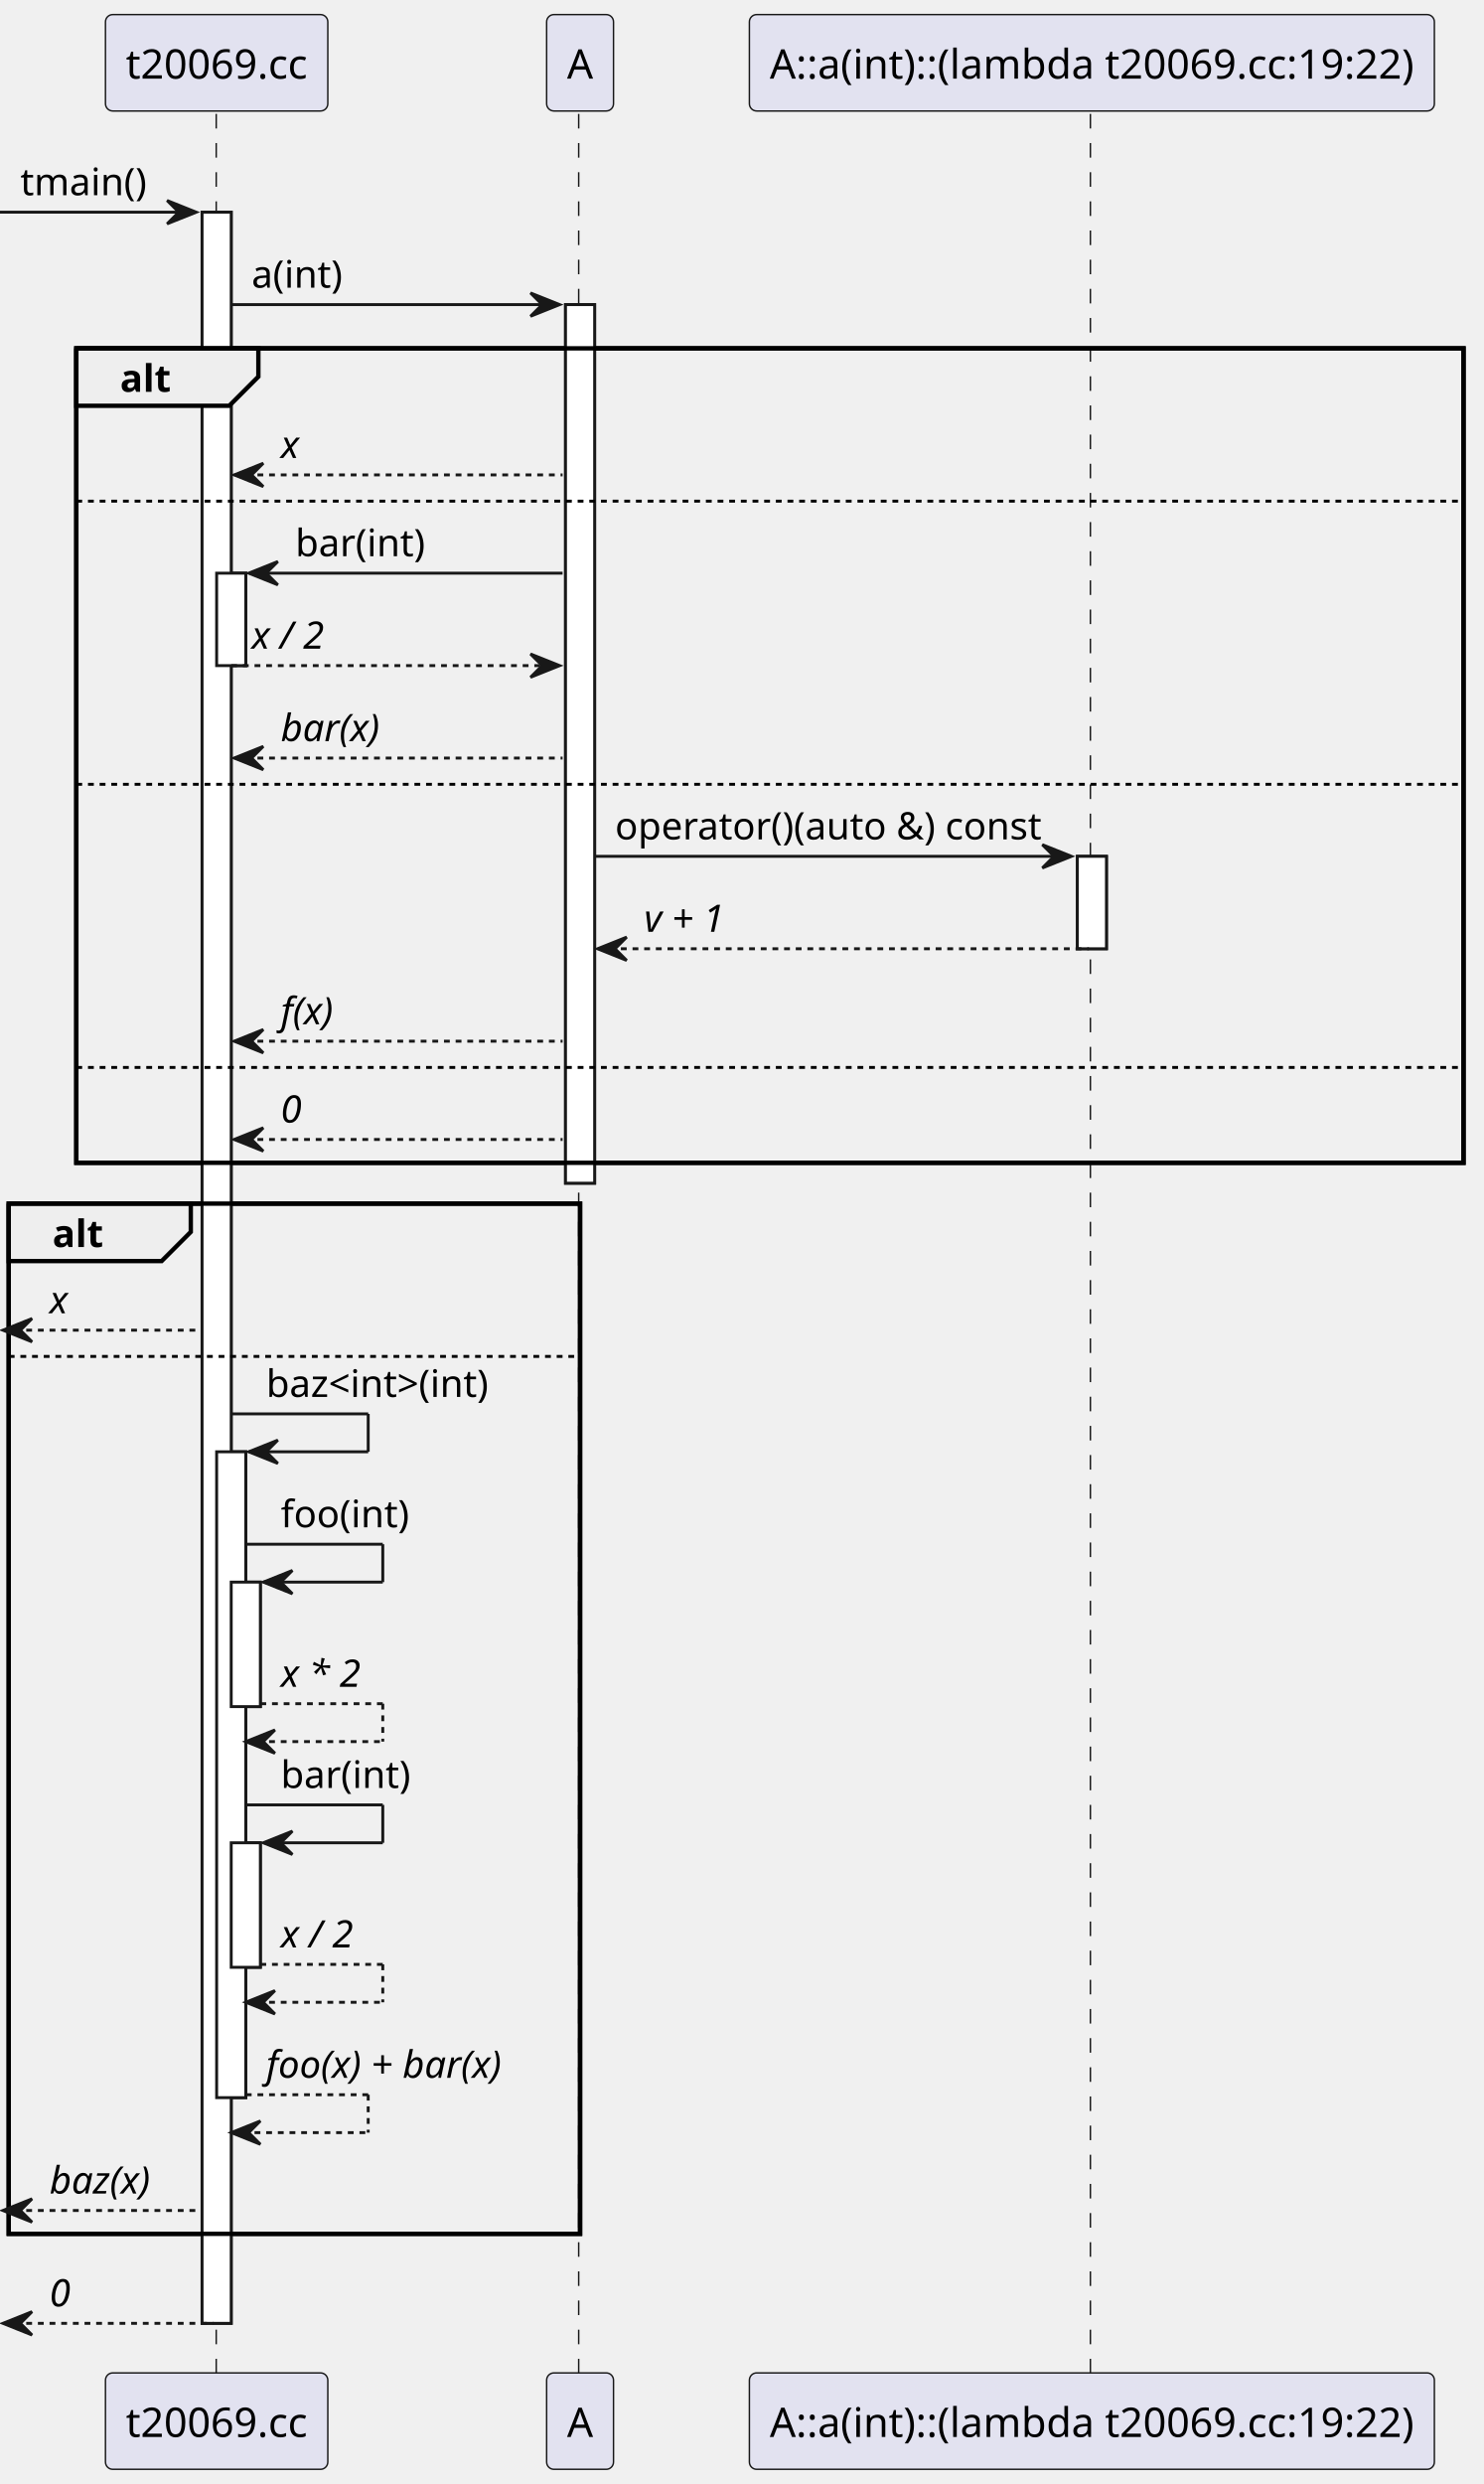
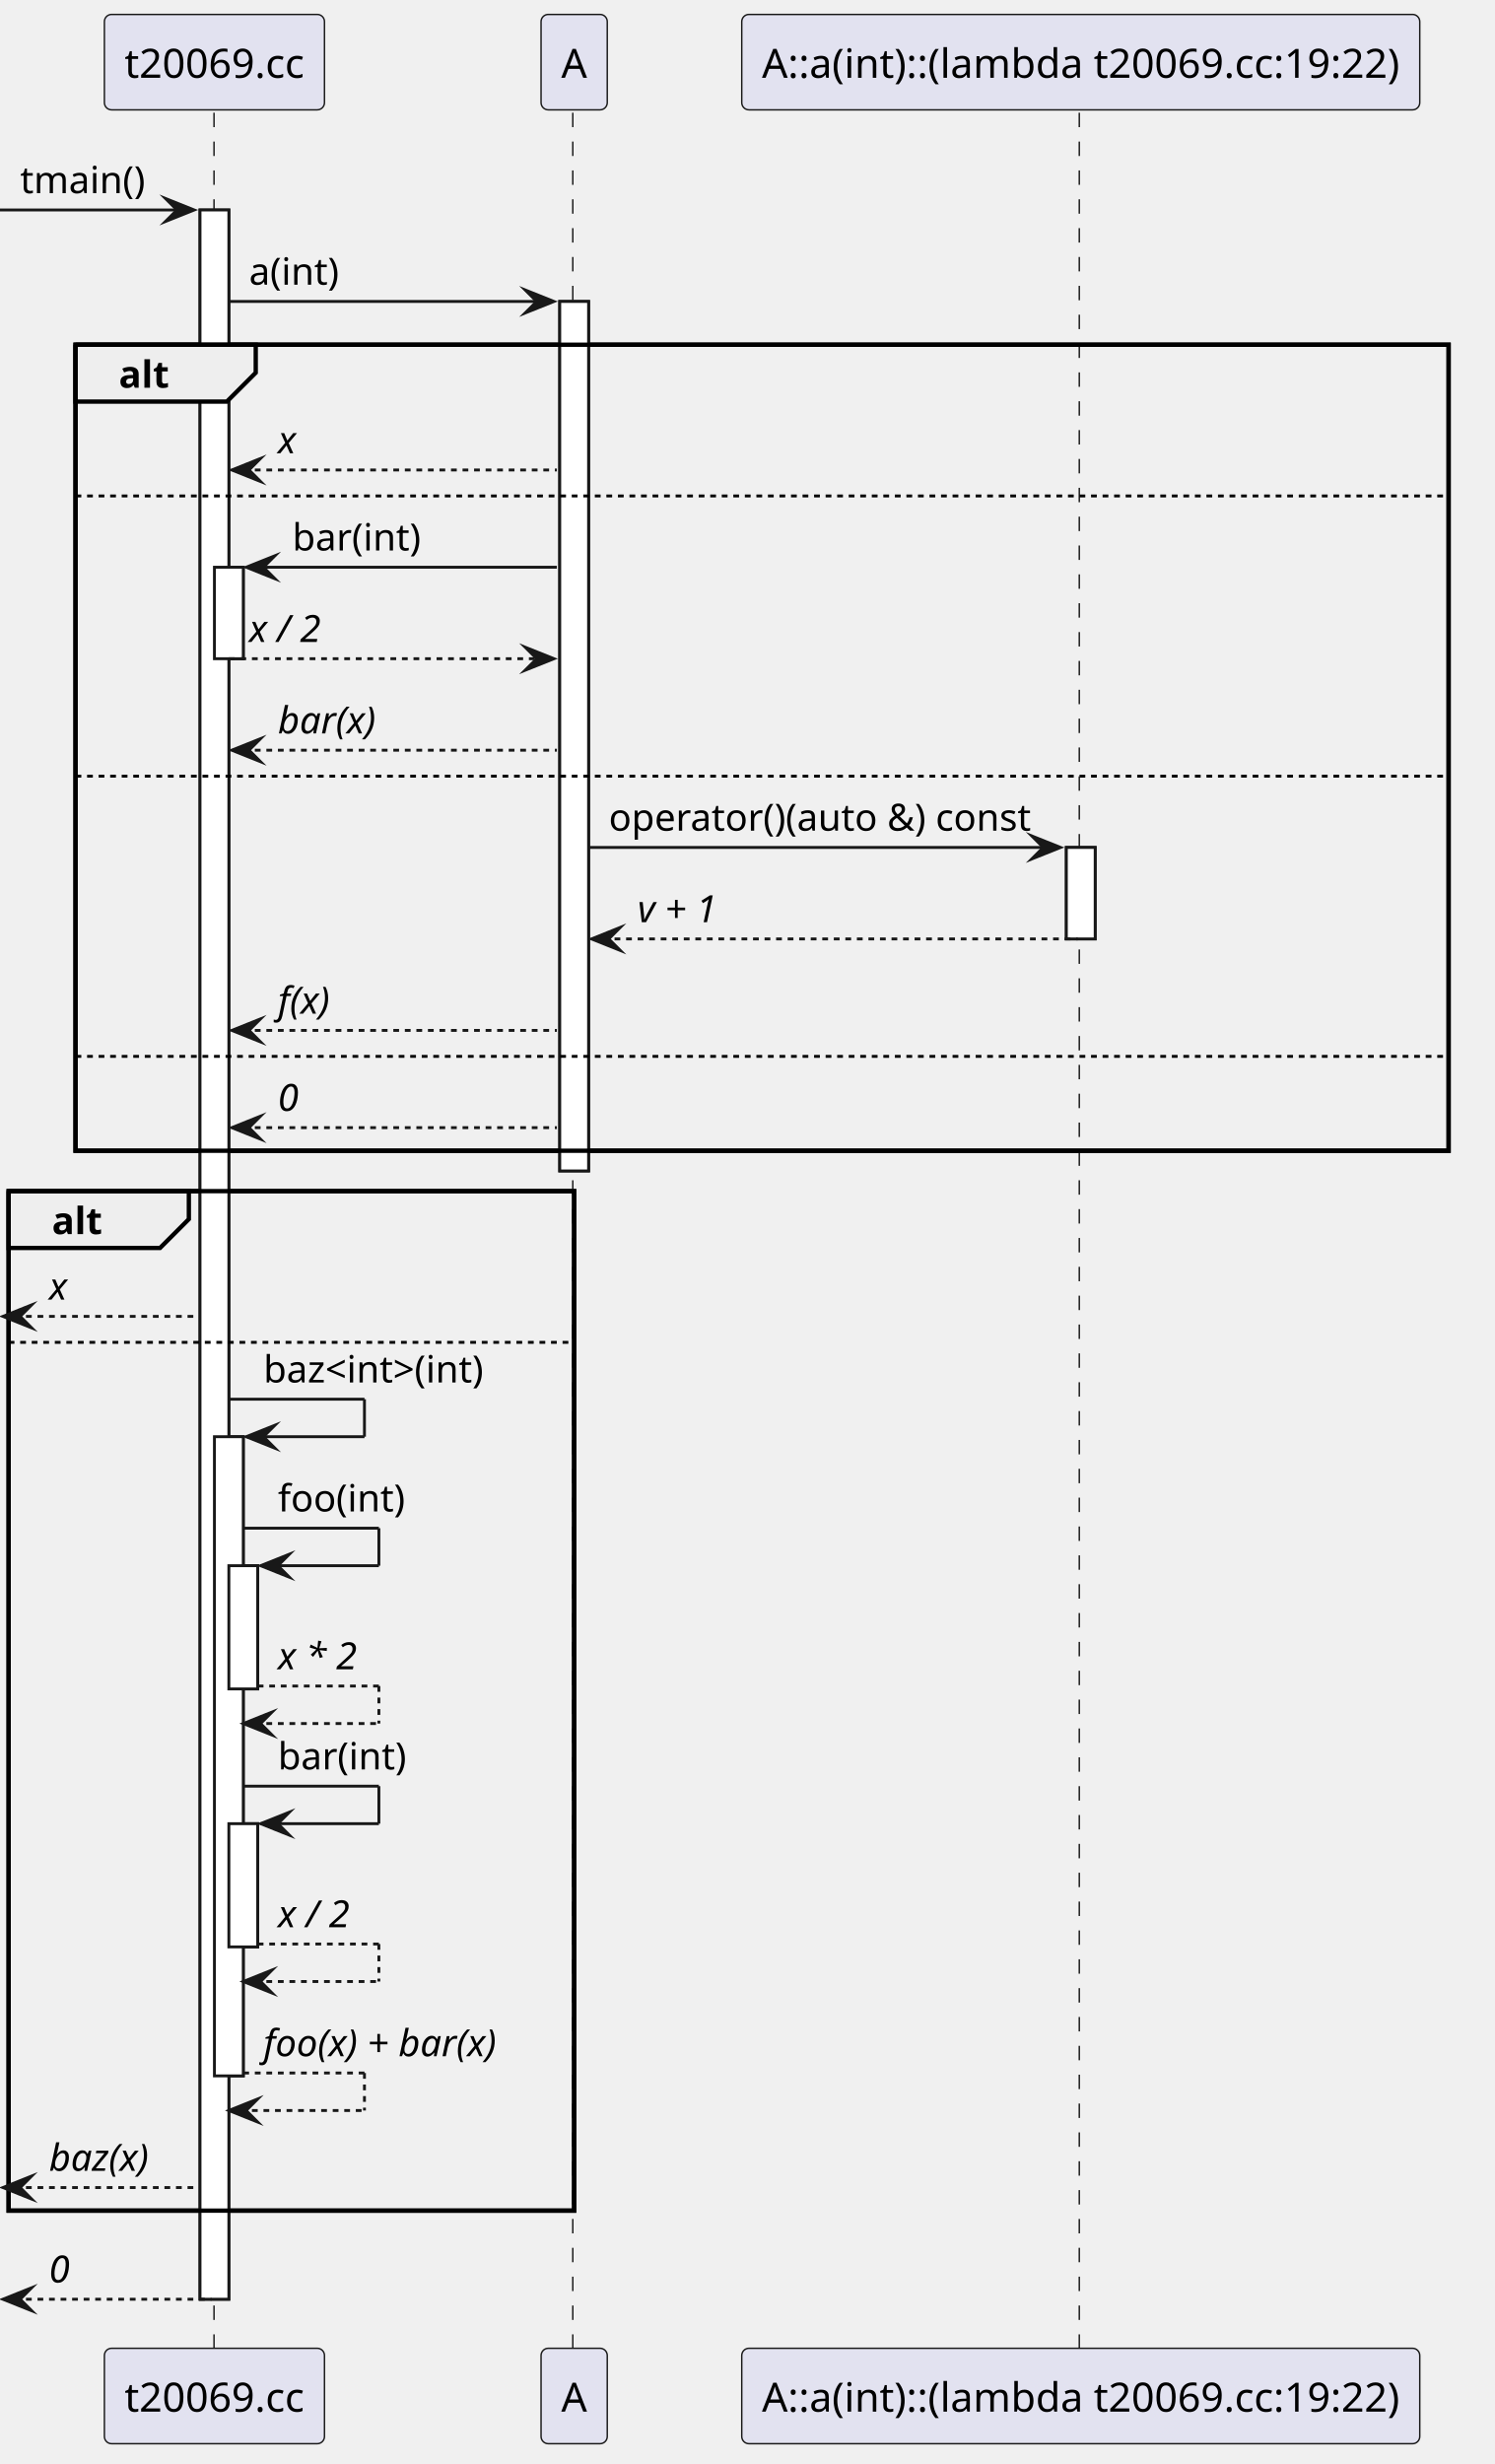
- <svg xmlns="http://www.w3.org/2000/svg" contentStyleType="text/css" data-diagram-type="SEQUENCE" height="852px" preserveAspectRatio="none" style="width:509px;height:852px;background:#FFFFFF;" version="1.1" viewBox="0 0 509 852" width="509px" zoomAndPan="magnify">
+ <svg xmlns="http://www.w3.org/2000/svg" contentStyleType="text/css" data-diagram-type="SEQUENCE" height="854px" preserveAspectRatio="none" style="width:518px;height:854px;background:#FFFFFF;" version="1.1" viewBox="0 0 518 854" width="518px" zoomAndPan="magnify">
  <defs>
    <style type="text/css">a:hover { text-decoration: underline; }</style>
  </defs>
  <g>
    <g>
      <rect fill="#FFFFFF" height="724.12" style="stroke:#181818;stroke-width:1;" width="10" x="69.329" y="72.774" />
    </g>
    <g>
      <rect fill="#FFFFFF" height="31.706" style="stroke:#181818;stroke-width:1;" width="10" x="74.329" y="196.598" />
    </g>
    <g>
      <rect fill="#FFFFFF" height="221.53" style="stroke:#181818;stroke-width:1;" width="10" x="74.329" y="497.952" />
    </g>
    <g>
      <rect fill="#FFFFFF" height="42.706" style="stroke:#181818;stroke-width:1;" width="10" x="79.329" y="542.658" />
    </g>
    <g>
      <rect fill="#FFFFFF" height="42.706" style="stroke:#181818;stroke-width:1;" width="10" x="79.329" y="632.07" />
    </g>
    <g>
      <rect fill="#FFFFFF" height="301.354" style="stroke:#181818;stroke-width:1;" width="10" x="194.02" y="104.48" />
    </g>
    <g>
      <rect fill="#FFFFFF" height="31.706" style="stroke:#181818;stroke-width:1;" width="10" x="369.621" y="293.716" />
    </g>
    <rect fill="none" height="279.354" style="stroke:#000000;stroke-width:1.5;" width="475.944" x="26.186" y="119.48" />
    <rect fill="none" height="353.354" style="stroke:#000000;stroke-width:1.5;" width="196.02" x="3" y="412.834" />
-     <g>
-       <rect fill="#000000" fill-opacity="0" height="775.826" width="8" x="70.329" y="39.068" />
-       <line style="stroke:#181818;stroke-width:0.5;stroke-dasharray:5.0,5.0;" x1="74.186" x2="74.186" y1="39.068" y2="814.894" />
-     </g>
-     <g>
-       <rect fill="#000000" fill-opacity="0" height="775.826" width="8" x="195.02" y="39.068" />
-       <line style="stroke:#181818;stroke-width:0.5;stroke-dasharray:5.0,5.0;" x1="198.547" x2="198.547" y1="39.068" y2="814.894" />
-     </g>
-     <g>
-       <rect fill="#000000" fill-opacity="0" height="775.826" width="8" x="370.621" y="39.068" />
-       <line style="stroke:#181818;stroke-width:0.5;stroke-dasharray:5.0,5.0;" x1="374.113" x2="374.113" y1="39.068" y2="814.894" />
-     </g>
-     <g class="participant participant-head" data-participant="C_0005972364423543273631">
+     <g class="participant-lifeline" data-entity-uid="part1" data-qualified-name="C_0005972364423543273631" data-source-line="1" id="part1-lifeline">
+       <g>
+         <rect fill="#000000" fill-opacity="0" height="775.826" width="8" x="70.329" y="39.068" />
+         <line style="stroke:#181818;stroke-width:0.5;stroke-dasharray:5,5;" x1="74.186" x2="74.186" y1="39.068" y2="814.894" />
+       </g>
+     </g>
+     <g class="participant-lifeline" data-entity-uid="part2" data-qualified-name="C_0006437728601678043259" data-source-line="4" id="part2-lifeline">
+       <g>
+         <rect fill="#000000" fill-opacity="0" height="775.826" width="8" x="195.02" y="39.068" />
+         <line style="stroke:#181818;stroke-width:0.5;stroke-dasharray:5,5;" x1="198.547" x2="198.547" y1="39.068" y2="814.894" />
+       </g>
+     </g>
+     <g class="participant-lifeline" data-entity-uid="part3" data-qualified-name="C_0005771227792840476499" data-source-line="16" id="part3-lifeline">
+       <g>
+         <rect fill="#000000" fill-opacity="0" height="775.826" width="8" x="370.621" y="39.068" />
+         <line style="stroke:#181818;stroke-width:0.5;stroke-dasharray:5,5;" x1="374.113" x2="374.113" y1="39.068" y2="814.894" />
+       </g>
+     </g>
+     <g class="participant participant-head" data-entity-uid="part1" data-qualified-name="C_0005972364423543273631" data-source-line="1" id="part1-head">
      <rect fill="#E2E2F0" height="33.068" rx="2.5" ry="2.5" style="stroke:#181818;stroke-width:0.5;" width="76.286" x="36.186" y="5" />
      <text fill="#000000" font-family="sans-serif" font-size="14" lengthAdjust="spacing" textLength="62.286" x="43.186" y="26.966">t20069.cc</text>
    </g>
-     <g class="participant participant-tail" data-participant="C_0005972364423543273631">
+     <g class="participant participant-tail" data-entity-uid="part1" data-qualified-name="C_0005972364423543273631" data-source-line="1" id="part1-tail">
      <rect fill="#E2E2F0" height="33.068" rx="2.5" ry="2.5" style="stroke:#181818;stroke-width:0.5;" width="76.286" x="36.186" y="813.894" />
      <text fill="#000000" font-family="sans-serif" font-size="14" lengthAdjust="spacing" textLength="62.286" x="43.186" y="835.86">t20069.cc</text>
    </g>
-     <g class="participant participant-head" data-participant="C_0006437728601678043259">
+     <g class="participant participant-head" data-entity-uid="part2" data-qualified-name="C_0006437728601678043259" data-source-line="4" id="part2-head">
      <rect fill="#E2E2F0" height="33.068" rx="2.5" ry="2.5" style="stroke:#181818;stroke-width:0.5;" width="22.946" x="187.547" y="5" />
      <text fill="#000000" font-family="sans-serif" font-size="14" lengthAdjust="spacing" textLength="8.946" x="194.547" y="26.966">A</text>
    </g>
-     <g class="participant participant-tail" data-participant="C_0006437728601678043259">
+     <g class="participant participant-tail" data-entity-uid="part2" data-qualified-name="C_0006437728601678043259" data-source-line="4" id="part2-tail">
      <rect fill="#E2E2F0" height="33.068" rx="2.5" ry="2.5" style="stroke:#181818;stroke-width:0.5;" width="22.946" x="187.547" y="813.894" />
      <text fill="#000000" font-family="sans-serif" font-size="14" lengthAdjust="spacing" textLength="8.946" x="194.547" y="835.86">A</text>
    </g>
-     <g class="participant participant-head" data-participant="C_0005771227792840476499">
+     <g class="participant participant-head" data-entity-uid="part3" data-qualified-name="C_0005771227792840476499" data-source-line="16" id="part3-head">
      <rect fill="#E2E2F0" height="33.068" rx="2.5" ry="2.5" style="stroke:#181818;stroke-width:0.5;" width="235.017" x="257.113" y="5" />
      <text fill="#000000" font-family="sans-serif" font-size="14" lengthAdjust="spacing" textLength="221.017" x="264.113" y="26.966">A::a(int)::(lambda t20069.cc:19:22)</text>
    </g>
-     <g class="participant participant-tail" data-participant="C_0005771227792840476499">
+     <g class="participant participant-tail" data-entity-uid="part3" data-qualified-name="C_0005771227792840476499" data-source-line="16" id="part3-tail">
      <rect fill="#E2E2F0" height="33.068" rx="2.5" ry="2.5" style="stroke:#181818;stroke-width:0.5;" width="235.017" x="257.113" y="813.894" />
      <text fill="#000000" font-family="sans-serif" font-size="14" lengthAdjust="spacing" textLength="221.017" x="264.113" y="835.86">A::a(int)::(lambda t20069.cc:19:22)</text>
    </g>
    <g>
      <rect fill="#FFFFFF" height="724.12" style="stroke:#181818;stroke-width:1;" width="10" x="69.329" y="72.774" />
    </g>
    <g>
      <rect fill="#FFFFFF" height="31.706" style="stroke:#181818;stroke-width:1;" width="10" x="74.329" y="196.598" />
    </g>
    <g>
      <rect fill="#FFFFFF" height="221.53" style="stroke:#181818;stroke-width:1;" width="10" x="74.329" y="497.952" />
    </g>
    <g>
      <rect fill="#FFFFFF" height="42.706" style="stroke:#181818;stroke-width:1;" width="10" x="79.329" y="542.658" />
    </g>
    <g>
      <rect fill="#FFFFFF" height="42.706" style="stroke:#181818;stroke-width:1;" width="10" x="79.329" y="632.07" />
    </g>
    <g>
      <rect fill="#FFFFFF" height="301.354" style="stroke:#181818;stroke-width:1;" width="10" x="194.02" y="104.48" />
    </g>
    <g>
      <rect fill="#FFFFFF" height="31.706" style="stroke:#181818;stroke-width:1;" width="10" x="369.621" y="293.716" />
    </g>
-     <g class="message" data-participant-1="C_0005972364423543273631" data-participant-2="C_0005972364423543273631">
-       <polygon fill="#181818" points="57.329,68.774,67.329,72.774,57.329,76.774,61.329,72.774" style="stroke:#181818;stroke-width:1;" />
+     <g class="message" data-entity-1="part1" data-entity-2="part1" data-source-line="2" id="msg1">
+       <polygon fill="#181818" points="57.329,68.774,67.329,72.774,57.329,76.774,61.329,72.774" style="stroke:#181818;stroke-width:1;stroke-linejoin:miter;stroke-miterlimit:10;" />
      <line style="stroke:#181818;stroke-width:1;" x1="0" x2="63.329" y1="72.774" y2="72.774" />
      <text fill="#000000" font-family="sans-serif" font-size="13" lengthAdjust="spacing" textLength="43.329" x="7" y="66.965">tmain()</text>
    </g>
-     <g class="message" data-participant-1="C_0005972364423543273631" data-participant-2="C_0006437728601678043259">
-       <polygon fill="#181818" points="182.02,100.48,192.02,104.48,182.02,108.48,186.02,104.48" style="stroke:#181818;stroke-width:1;" />
+     <g class="message" data-entity-1="part1" data-entity-2="part2" data-source-line="5" id="msg2">
+       <polygon fill="#181818" points="182.02,100.48,192.02,104.48,182.02,108.48,186.02,104.48" style="stroke:#181818;stroke-width:1;stroke-linejoin:miter;stroke-miterlimit:10;" />
      <line style="stroke:#181818;stroke-width:1;" x1="79.329" x2="188.02" y1="104.48" y2="104.48" />
      <text fill="#000000" font-family="sans-serif" font-size="13" lengthAdjust="spacing" textLength="31.174" x="86.329" y="98.671">a(int)</text>
    </g>
    <path d="M26.186,119.48 L88.645,119.48 L88.645,129.186 L78.645,139.186 L26.186,139.186 L26.186,119.48" fill="#EEEEEE" style="stroke:#000000;stroke-width:1.5;" />
    <rect fill="none" height="279.354" style="stroke:#000000;stroke-width:1.5;" width="475.944" x="26.186" y="119.48" />
-     <text fill="#000000" font-family="sans-serif" font-size="13" font-weight="bold" lengthAdjust="spacing" textLength="17.459" x="41.186" y="134.377">alt</text>
-     <g class="message" data-participant-1="C_0006437728601678043259" data-participant-2="C_0005972364423543273631">
-       <polygon fill="#181818" points="90.329,158.892,80.329,162.892,90.329,166.892,86.329,162.892" style="stroke:#181818;stroke-width:1;" />
-       <line style="stroke:#181818;stroke-width:1;stroke-dasharray:2.0,2.0;" x1="84.329" x2="193.02" y1="162.892" y2="162.892" />
+     <text fill="#000000" font-family="sans-serif" font-size="13" font-weight="700" lengthAdjust="spacing" textLength="17.459" x="41.186" y="134.377">alt</text>
+     <g class="message" data-entity-1="part2" data-entity-2="part1" data-source-line="8" id="msg3">
+       <polygon fill="#181818" points="90.329,158.892,80.329,162.892,90.329,166.892,86.329,162.892" style="stroke:#181818;stroke-width:1;stroke-linejoin:miter;stroke-miterlimit:10;" />
+       <line style="stroke:#181818;stroke-width:1;stroke-dasharray:2,2;" x1="84.329" x2="193.02" y1="162.892" y2="162.892" />
      <text fill="#000000" font-family="sans-serif" font-size="13" font-style="italic" lengthAdjust="spacing" textLength="6.279" x="96.329" y="157.083">x</text>
    </g>
-     <line style="stroke:#000000;stroke-width:1;stroke-dasharray:2.0,2.0;" x1="26.186" x2="502.13" y1="171.892" y2="171.892" />
-     <g class="message" data-participant-1="C_0006437728601678043259" data-participant-2="C_0005972364423543273631">
-       <polygon fill="#181818" points="95.329,192.598,85.329,196.598,95.329,200.598,91.329,196.598" style="stroke:#181818;stroke-width:1;" />
+     <line style="stroke:#000000;stroke-width:1;stroke-dasharray:2,2;" x1="26.186" x2="502.13" y1="171.892" y2="171.892" />
+     <g class="message" data-entity-1="part2" data-entity-2="part1" data-source-line="10" id="msg4">
+       <polygon fill="#181818" points="95.329,192.598,85.329,196.598,95.329,200.598,91.329,196.598" style="stroke:#181818;stroke-width:1;stroke-linejoin:miter;stroke-miterlimit:10;" />
      <line style="stroke:#181818;stroke-width:1;" x1="89.329" x2="193.02" y1="196.598" y2="196.598" />
      <text fill="#000000" font-family="sans-serif" font-size="13" lengthAdjust="spacing" textLength="44.538" x="101.329" y="190.789">bar(int)</text>
    </g>
-     <g class="message" data-participant-1="C_0005972364423543273631" data-participant-2="C_0006437728601678043259">
-       <polygon fill="#181818" points="182.02,224.304,192.02,228.304,182.02,232.304,186.02,228.304" style="stroke:#181818;stroke-width:1;" />
-       <line style="stroke:#181818;stroke-width:1;stroke-dasharray:2.0,2.0;" x1="79.329" x2="188.02" y1="228.304" y2="228.304" />
+     <g class="message" data-entity-1="part1" data-entity-2="part2" data-source-line="12" id="msg5">
+       <polygon fill="#181818" points="182.02,224.304,192.02,228.304,182.02,232.304,186.02,228.304" style="stroke:#181818;stroke-width:1;stroke-linejoin:miter;stroke-miterlimit:10;" />
+       <line style="stroke:#181818;stroke-width:1;stroke-dasharray:2,2;" x1="79.329" x2="188.02" y1="228.304" y2="228.304" />
      <text fill="#000000" font-family="sans-serif" font-size="13" font-style="italic" lengthAdjust="spacing" textLength="24.83" x="86.329" y="222.495">x / 2</text>
    </g>
-     <g class="message" data-participant-1="C_0006437728601678043259" data-participant-2="C_0005972364423543273631">
-       <polygon fill="#181818" points="90.329,256.01,80.329,260.01,90.329,264.01,86.329,260.01" style="stroke:#181818;stroke-width:1;" />
-       <line style="stroke:#181818;stroke-width:1;stroke-dasharray:2.0,2.0;" x1="84.329" x2="193.02" y1="260.01" y2="260.01" />
+     <g class="message" data-entity-1="part2" data-entity-2="part1" data-source-line="14" id="msg6">
+       <polygon fill="#181818" points="90.329,256.01,80.329,260.01,90.329,264.01,86.329,260.01" style="stroke:#181818;stroke-width:1;stroke-linejoin:miter;stroke-miterlimit:10;" />
+       <line style="stroke:#181818;stroke-width:1;stroke-dasharray:2,2;" x1="84.329" x2="193.02" y1="260.01" y2="260.01" />
      <text fill="#000000" font-family="sans-serif" font-size="13" font-style="italic" lengthAdjust="spacing" textLength="33.904" x="96.329" y="254.201">bar(x)</text>
    </g>
-     <line style="stroke:#000000;stroke-width:1;stroke-dasharray:2.0,2.0;" x1="26.186" x2="502.13" y1="269.01" y2="269.01" />
-     <g class="message" data-participant-1="C_0006437728601678043259" data-participant-2="C_0005771227792840476499">
-       <polygon fill="#181818" points="357.621,289.716,367.621,293.716,357.621,297.716,361.621,293.716" style="stroke:#181818;stroke-width:1;" />
+     <line style="stroke:#000000;stroke-width:1;stroke-dasharray:2,2;" x1="26.186" x2="502.13" y1="269.01" y2="269.01" />
+     <g class="message" data-entity-1="part2" data-entity-2="part3" data-source-line="17" id="msg7">
+       <polygon fill="#181818" points="357.621,289.716,367.621,293.716,357.621,297.716,361.621,293.716" style="stroke:#181818;stroke-width:1;stroke-linejoin:miter;stroke-miterlimit:10;" />
      <line style="stroke:#181818;stroke-width:1;" x1="204.02" x2="363.621" y1="293.716" y2="293.716" />
      <text fill="#000000" font-family="sans-serif" font-size="13" lengthAdjust="spacing" textLength="146.601" x="211.02" y="287.907">operator()(auto &amp;) const</text>
    </g>
-     <g class="message" data-participant-1="C_0005771227792840476499" data-participant-2="C_0006437728601678043259">
-       <polygon fill="#181818" points="215.02,321.422,205.02,325.422,215.02,329.422,211.02,325.422" style="stroke:#181818;stroke-width:1;" />
-       <line style="stroke:#181818;stroke-width:1;stroke-dasharray:2.0,2.0;" x1="209.02" x2="373.621" y1="325.422" y2="325.422" />
+     <g class="message" data-entity-1="part3" data-entity-2="part2" data-source-line="19" id="msg8">
+       <polygon fill="#181818" points="215.02,321.422,205.02,325.422,215.02,329.422,211.02,325.422" style="stroke:#181818;stroke-width:1;stroke-linejoin:miter;stroke-miterlimit:10;" />
+       <line style="stroke:#181818;stroke-width:1;stroke-dasharray:2,2;" x1="209.02" x2="373.621" y1="325.422" y2="325.422" />
      <text fill="#000000" font-family="sans-serif" font-size="13" font-style="italic" lengthAdjust="spacing" textLength="27.43" x="221.02" y="319.613">v + 1</text>
    </g>
-     <g class="message" data-participant-1="C_0006437728601678043259" data-participant-2="C_0005972364423543273631">
-       <polygon fill="#181818" points="90.329,353.128,80.329,357.128,90.329,361.128,86.329,357.128" style="stroke:#181818;stroke-width:1;" />
-       <line style="stroke:#181818;stroke-width:1;stroke-dasharray:2.0,2.0;" x1="84.329" x2="193.02" y1="357.128" y2="357.128" />
+     <g class="message" data-entity-1="part2" data-entity-2="part1" data-source-line="21" id="msg9">
+       <polygon fill="#181818" points="90.329,353.128,80.329,357.128,90.329,361.128,86.329,357.128" style="stroke:#181818;stroke-width:1;stroke-linejoin:miter;stroke-miterlimit:10;" />
+       <line style="stroke:#181818;stroke-width:1;stroke-dasharray:2,2;" x1="84.329" x2="193.02" y1="357.128" y2="357.128" />
      <text fill="#000000" font-family="sans-serif" font-size="13" font-style="italic" lengthAdjust="spacing" textLength="17.953" x="96.329" y="351.319">f(x)</text>
    </g>
-     <line style="stroke:#000000;stroke-width:1;stroke-dasharray:2.0,2.0;" x1="26.186" x2="502.13" y1="366.128" y2="366.128" />
-     <g class="message" data-participant-1="C_0006437728601678043259" data-participant-2="C_0005972364423543273631">
-       <polygon fill="#181818" points="90.329,386.834,80.329,390.834,90.329,394.834,86.329,390.834" style="stroke:#181818;stroke-width:1;" />
-       <line style="stroke:#181818;stroke-width:1;stroke-dasharray:2.0,2.0;" x1="84.329" x2="193.02" y1="390.834" y2="390.834" />
+     <line style="stroke:#000000;stroke-width:1;stroke-dasharray:2,2;" x1="26.186" x2="502.13" y1="366.128" y2="366.128" />
+     <g class="message" data-entity-1="part2" data-entity-2="part1" data-source-line="23" id="msg10">
+       <polygon fill="#181818" points="90.329,386.834,80.329,390.834,90.329,394.834,86.329,390.834" style="stroke:#181818;stroke-width:1;stroke-linejoin:miter;stroke-miterlimit:10;" />
+       <line style="stroke:#181818;stroke-width:1;stroke-dasharray:2,2;" x1="84.329" x2="193.02" y1="390.834" y2="390.834" />
      <text fill="#000000" font-family="sans-serif" font-size="13" font-style="italic" lengthAdjust="spacing" textLength="7.163" x="96.329" y="385.025">0</text>
    </g>
    <path d="M3,412.834 L65.459,412.834 L65.459,422.54 L55.459,432.54 L3,432.54 L3,412.834" fill="#EEEEEE" style="stroke:#000000;stroke-width:1.5;" />
    <rect fill="none" height="353.354" style="stroke:#000000;stroke-width:1.5;" width="196.02" x="3" y="412.834" />
-     <text fill="#000000" font-family="sans-serif" font-size="13" font-weight="bold" lengthAdjust="spacing" textLength="17.459" x="18" y="427.731">alt</text>
-     <g class="message" data-participant-1="C_0005972364423543273631" data-participant-2="C_0005972364423543273631">
-       <polygon fill="#181818" points="11,452.246,1,456.246,11,460.246,7,456.246" style="stroke:#181818;stroke-width:1;" />
-       <line style="stroke:#181818;stroke-width:1;stroke-dasharray:2.0,2.0;" x1="5" x2="68.329" y1="456.246" y2="456.246" />
+     <text fill="#000000" font-family="sans-serif" font-size="13" font-weight="700" lengthAdjust="spacing" textLength="17.459" x="18" y="427.731">alt</text>
+     <g class="message" data-entity-1="part1" data-entity-2="part1" data-source-line="27" id="msg11">
+       <polygon fill="#181818" points="11,452.246,1,456.246,11,460.246,7,456.246" style="stroke:#181818;stroke-width:1;stroke-linejoin:miter;stroke-miterlimit:10;" />
+       <line style="stroke:#181818;stroke-width:1;stroke-dasharray:2,2;" x1="5" x2="68.329" y1="456.246" y2="456.246" />
      <text fill="#000000" font-family="sans-serif" font-size="13" font-style="italic" lengthAdjust="spacing" textLength="6.279" x="17" y="450.437">x</text>
    </g>
-     <line style="stroke:#000000;stroke-width:1;stroke-dasharray:2.0,2.0;" x1="3" x2="199.02" y1="465.246" y2="465.246" />
-     <g class="message" data-participant-1="C_0005972364423543273631" data-participant-2="C_0005972364423543273631">
+     <line style="stroke:#000000;stroke-width:1;stroke-dasharray:2,2;" x1="3" x2="199.02" y1="465.246" y2="465.246" />
+     <g class="message" data-entity-1="part1" data-entity-2="part1" data-source-line="29" id="msg12">
      <line style="stroke:#181818;stroke-width:1;" x1="79.329" x2="126.329" y1="484.952" y2="484.952" />
      <line style="stroke:#181818;stroke-width:1;" x1="126.329" x2="126.329" y1="484.952" y2="497.952" />
      <line style="stroke:#181818;stroke-width:1;" x1="85.329" x2="126.329" y1="497.952" y2="497.952" />
-       <polygon fill="#181818" points="95.329,493.952,85.329,497.952,95.329,501.952,91.329,497.952" style="stroke:#181818;stroke-width:1;" />
+       <polygon fill="#181818" points="95.329,493.952,85.329,497.952,95.329,501.952,91.329,497.952" style="stroke:#181818;stroke-width:1;stroke-linejoin:miter;stroke-miterlimit:10;" />
      <text fill="#000000" font-family="sans-serif" font-size="13" lengthAdjust="spacing" textLength="76.232" x="91.329" y="479.143">baz&lt;int&gt;(int)</text>
    </g>
-     <g class="message" data-participant-1="C_0005972364423543273631" data-participant-2="C_0005972364423543273631">
+     <g class="message" data-entity-1="part1" data-entity-2="part1" data-source-line="31" id="msg13">
      <line style="stroke:#181818;stroke-width:1;" x1="84.329" x2="131.329" y1="529.658" y2="529.658" />
      <line style="stroke:#181818;stroke-width:1;" x1="131.329" x2="131.329" y1="529.658" y2="542.658" />
      <line style="stroke:#181818;stroke-width:1;" x1="90.329" x2="131.329" y1="542.658" y2="542.658" />
-       <polygon fill="#181818" points="100.329,538.658,90.329,542.658,100.329,546.658,96.329,542.658" style="stroke:#181818;stroke-width:1;" />
+       <polygon fill="#181818" points="100.329,538.658,90.329,542.658,100.329,546.658,96.329,542.658" style="stroke:#181818;stroke-width:1;stroke-linejoin:miter;stroke-miterlimit:10;" />
      <text fill="#000000" font-family="sans-serif" font-size="13" lengthAdjust="spacing" textLength="44.083" x="96.329" y="523.849">foo(int)</text>
    </g>
-     <g class="message" data-participant-1="C_0005972364423543273631" data-participant-2="C_0005972364423543273631">
-       <line style="stroke:#181818;stroke-width:1;stroke-dasharray:2.0,2.0;" x1="89.329" x2="131.329" y1="584.364" y2="584.364" />
-       <line style="stroke:#181818;stroke-width:1;stroke-dasharray:2.0,2.0;" x1="131.329" x2="131.329" y1="584.364" y2="597.364" />
-       <line style="stroke:#181818;stroke-width:1;stroke-dasharray:2.0,2.0;" x1="84.329" x2="131.329" y1="597.364" y2="597.364" />
-       <polygon fill="#181818" points="94.329,593.364,84.329,597.364,94.329,601.364,90.329,597.364" style="stroke:#181818;stroke-width:1;" />
+     <g class="message" data-entity-1="part1" data-entity-2="part1" data-source-line="33" id="msg14">
+       <line style="stroke:#181818;stroke-width:1;stroke-dasharray:2,2;" x1="89.329" x2="131.329" y1="584.364" y2="584.364" />
+       <line style="stroke:#181818;stroke-width:1;stroke-dasharray:2,2;" x1="131.329" x2="131.329" y1="584.364" y2="597.364" />
+       <line style="stroke:#181818;stroke-width:1;stroke-dasharray:2,2;" x1="84.329" x2="131.329" y1="597.364" y2="597.364" />
+       <polygon fill="#181818" points="94.329,593.364,84.329,597.364,94.329,601.364,90.329,597.364" style="stroke:#181818;stroke-width:1;stroke-linejoin:miter;stroke-miterlimit:10;" />
      <text fill="#000000" font-family="sans-serif" font-size="13" font-style="italic" lengthAdjust="spacing" textLength="27.365" x="96.329" y="578.555">x * 2</text>
    </g>
-     <g class="message" data-participant-1="C_0005972364423543273631" data-participant-2="C_0005972364423543273631">
+     <g class="message" data-entity-1="part1" data-entity-2="part1" data-source-line="35" id="msg15">
      <line style="stroke:#181818;stroke-width:1;" x1="84.329" x2="131.329" y1="619.07" y2="619.07" />
      <line style="stroke:#181818;stroke-width:1;" x1="131.329" x2="131.329" y1="619.07" y2="632.07" />
      <line style="stroke:#181818;stroke-width:1;" x1="90.329" x2="131.329" y1="632.07" y2="632.07" />
-       <polygon fill="#181818" points="100.329,628.07,90.329,632.07,100.329,636.07,96.329,632.07" style="stroke:#181818;stroke-width:1;" />
+       <polygon fill="#181818" points="100.329,628.07,90.329,632.07,100.329,636.07,96.329,632.07" style="stroke:#181818;stroke-width:1;stroke-linejoin:miter;stroke-miterlimit:10;" />
      <text fill="#000000" font-family="sans-serif" font-size="13" lengthAdjust="spacing" textLength="44.538" x="96.329" y="613.261">bar(int)</text>
    </g>
-     <g class="message" data-participant-1="C_0005972364423543273631" data-participant-2="C_0005972364423543273631">
-       <line style="stroke:#181818;stroke-width:1;stroke-dasharray:2.0,2.0;" x1="89.329" x2="131.329" y1="673.776" y2="673.776" />
-       <line style="stroke:#181818;stroke-width:1;stroke-dasharray:2.0,2.0;" x1="131.329" x2="131.329" y1="673.776" y2="686.776" />
-       <line style="stroke:#181818;stroke-width:1;stroke-dasharray:2.0,2.0;" x1="84.329" x2="131.329" y1="686.776" y2="686.776" />
-       <polygon fill="#181818" points="94.329,682.776,84.329,686.776,94.329,690.776,90.329,686.776" style="stroke:#181818;stroke-width:1;" />
+     <g class="message" data-entity-1="part1" data-entity-2="part1" data-source-line="37" id="msg16">
+       <line style="stroke:#181818;stroke-width:1;stroke-dasharray:2,2;" x1="89.329" x2="131.329" y1="673.776" y2="673.776" />
+       <line style="stroke:#181818;stroke-width:1;stroke-dasharray:2,2;" x1="131.329" x2="131.329" y1="673.776" y2="686.776" />
+       <line style="stroke:#181818;stroke-width:1;stroke-dasharray:2,2;" x1="84.329" x2="131.329" y1="686.776" y2="686.776" />
+       <polygon fill="#181818" points="94.329,682.776,84.329,686.776,94.329,690.776,90.329,686.776" style="stroke:#181818;stroke-width:1;stroke-linejoin:miter;stroke-miterlimit:10;" />
      <text fill="#000000" font-family="sans-serif" font-size="13" font-style="italic" lengthAdjust="spacing" textLength="24.83" x="96.329" y="667.967">x / 2</text>
    </g>
-     <g class="message" data-participant-1="C_0005972364423543273631" data-participant-2="C_0005972364423543273631">
-       <line style="stroke:#181818;stroke-width:1;stroke-dasharray:2.0,2.0;" x1="84.329" x2="126.329" y1="718.482" y2="718.482" />
-       <line style="stroke:#181818;stroke-width:1;stroke-dasharray:2.0,2.0;" x1="126.329" x2="126.329" y1="718.482" y2="731.482" />
-       <line style="stroke:#181818;stroke-width:1;stroke-dasharray:2.0,2.0;" x1="79.329" x2="126.329" y1="731.482" y2="731.482" />
-       <polygon fill="#181818" points="89.329,727.482,79.329,731.482,89.329,735.482,85.329,731.482" style="stroke:#181818;stroke-width:1;" />
+     <g class="message" data-entity-1="part1" data-entity-2="part1" data-source-line="39" id="msg17">
+       <line style="stroke:#181818;stroke-width:1;stroke-dasharray:2,2;" x1="84.329" x2="126.329" y1="718.482" y2="718.482" />
+       <line style="stroke:#181818;stroke-width:1;stroke-dasharray:2,2;" x1="126.329" x2="126.329" y1="718.482" y2="731.482" />
+       <line style="stroke:#181818;stroke-width:1;stroke-dasharray:2,2;" x1="79.329" x2="126.329" y1="731.482" y2="731.482" />
+       <polygon fill="#181818" points="89.329,727.482,79.329,731.482,89.329,735.482,85.329,731.482" style="stroke:#181818;stroke-width:1;stroke-linejoin:miter;stroke-miterlimit:10;" />
      <text fill="#000000" font-family="sans-serif" font-size="13" font-style="italic" lengthAdjust="spacing" textLength="80.691" x="91.329" y="712.673">foo(x) + bar(x)</text>
    </g>
-     <g class="message" data-participant-1="C_0005972364423543273631" data-participant-2="C_0005972364423543273631">
-       <polygon fill="#181818" points="11,754.188,1,758.188,11,762.188,7,758.188" style="stroke:#181818;stroke-width:1;" />
-       <line style="stroke:#181818;stroke-width:1;stroke-dasharray:2.0,2.0;" x1="5" x2="68.329" y1="758.188" y2="758.188" />
+     <g class="message" data-entity-1="part1" data-entity-2="part1" data-source-line="41" id="msg18">
+       <polygon fill="#181818" points="11,754.188,1,758.188,11,762.188,7,758.188" style="stroke:#181818;stroke-width:1;stroke-linejoin:miter;stroke-miterlimit:10;" />
+       <line style="stroke:#181818;stroke-width:1;stroke-dasharray:2,2;" x1="5" x2="68.329" y1="758.188" y2="758.188" />
      <text fill="#000000" font-family="sans-serif" font-size="13" font-style="italic" lengthAdjust="spacing" textLength="34.515" x="17" y="752.379">baz(x)</text>
    </g>
-     <g class="message" data-participant-1="C_0005972364423543273631" data-participant-2="C_0005972364423543273631">
-       <polygon fill="#181818" points="11,792.894,1,796.894,11,800.894,7,796.894" style="stroke:#181818;stroke-width:1;" />
-       <line style="stroke:#181818;stroke-width:1;stroke-dasharray:2.0,2.0;" x1="5" x2="73.329" y1="796.894" y2="796.894" />
+     <g class="message" data-entity-1="part1" data-entity-2="part1" data-source-line="43" id="msg19">
+       <polygon fill="#181818" points="11,792.894,1,796.894,11,800.894,7,796.894" style="stroke:#181818;stroke-width:1;stroke-linejoin:miter;stroke-miterlimit:10;" />
+       <line style="stroke:#181818;stroke-width:1;stroke-dasharray:2,2;" x1="5" x2="73.329" y1="796.894" y2="796.894" />
      <text fill="#000000" font-family="sans-serif" font-size="13" font-style="italic" lengthAdjust="spacing" textLength="7.163" x="17" y="791.085">0</text>
    </g>
  </g>
</svg>
